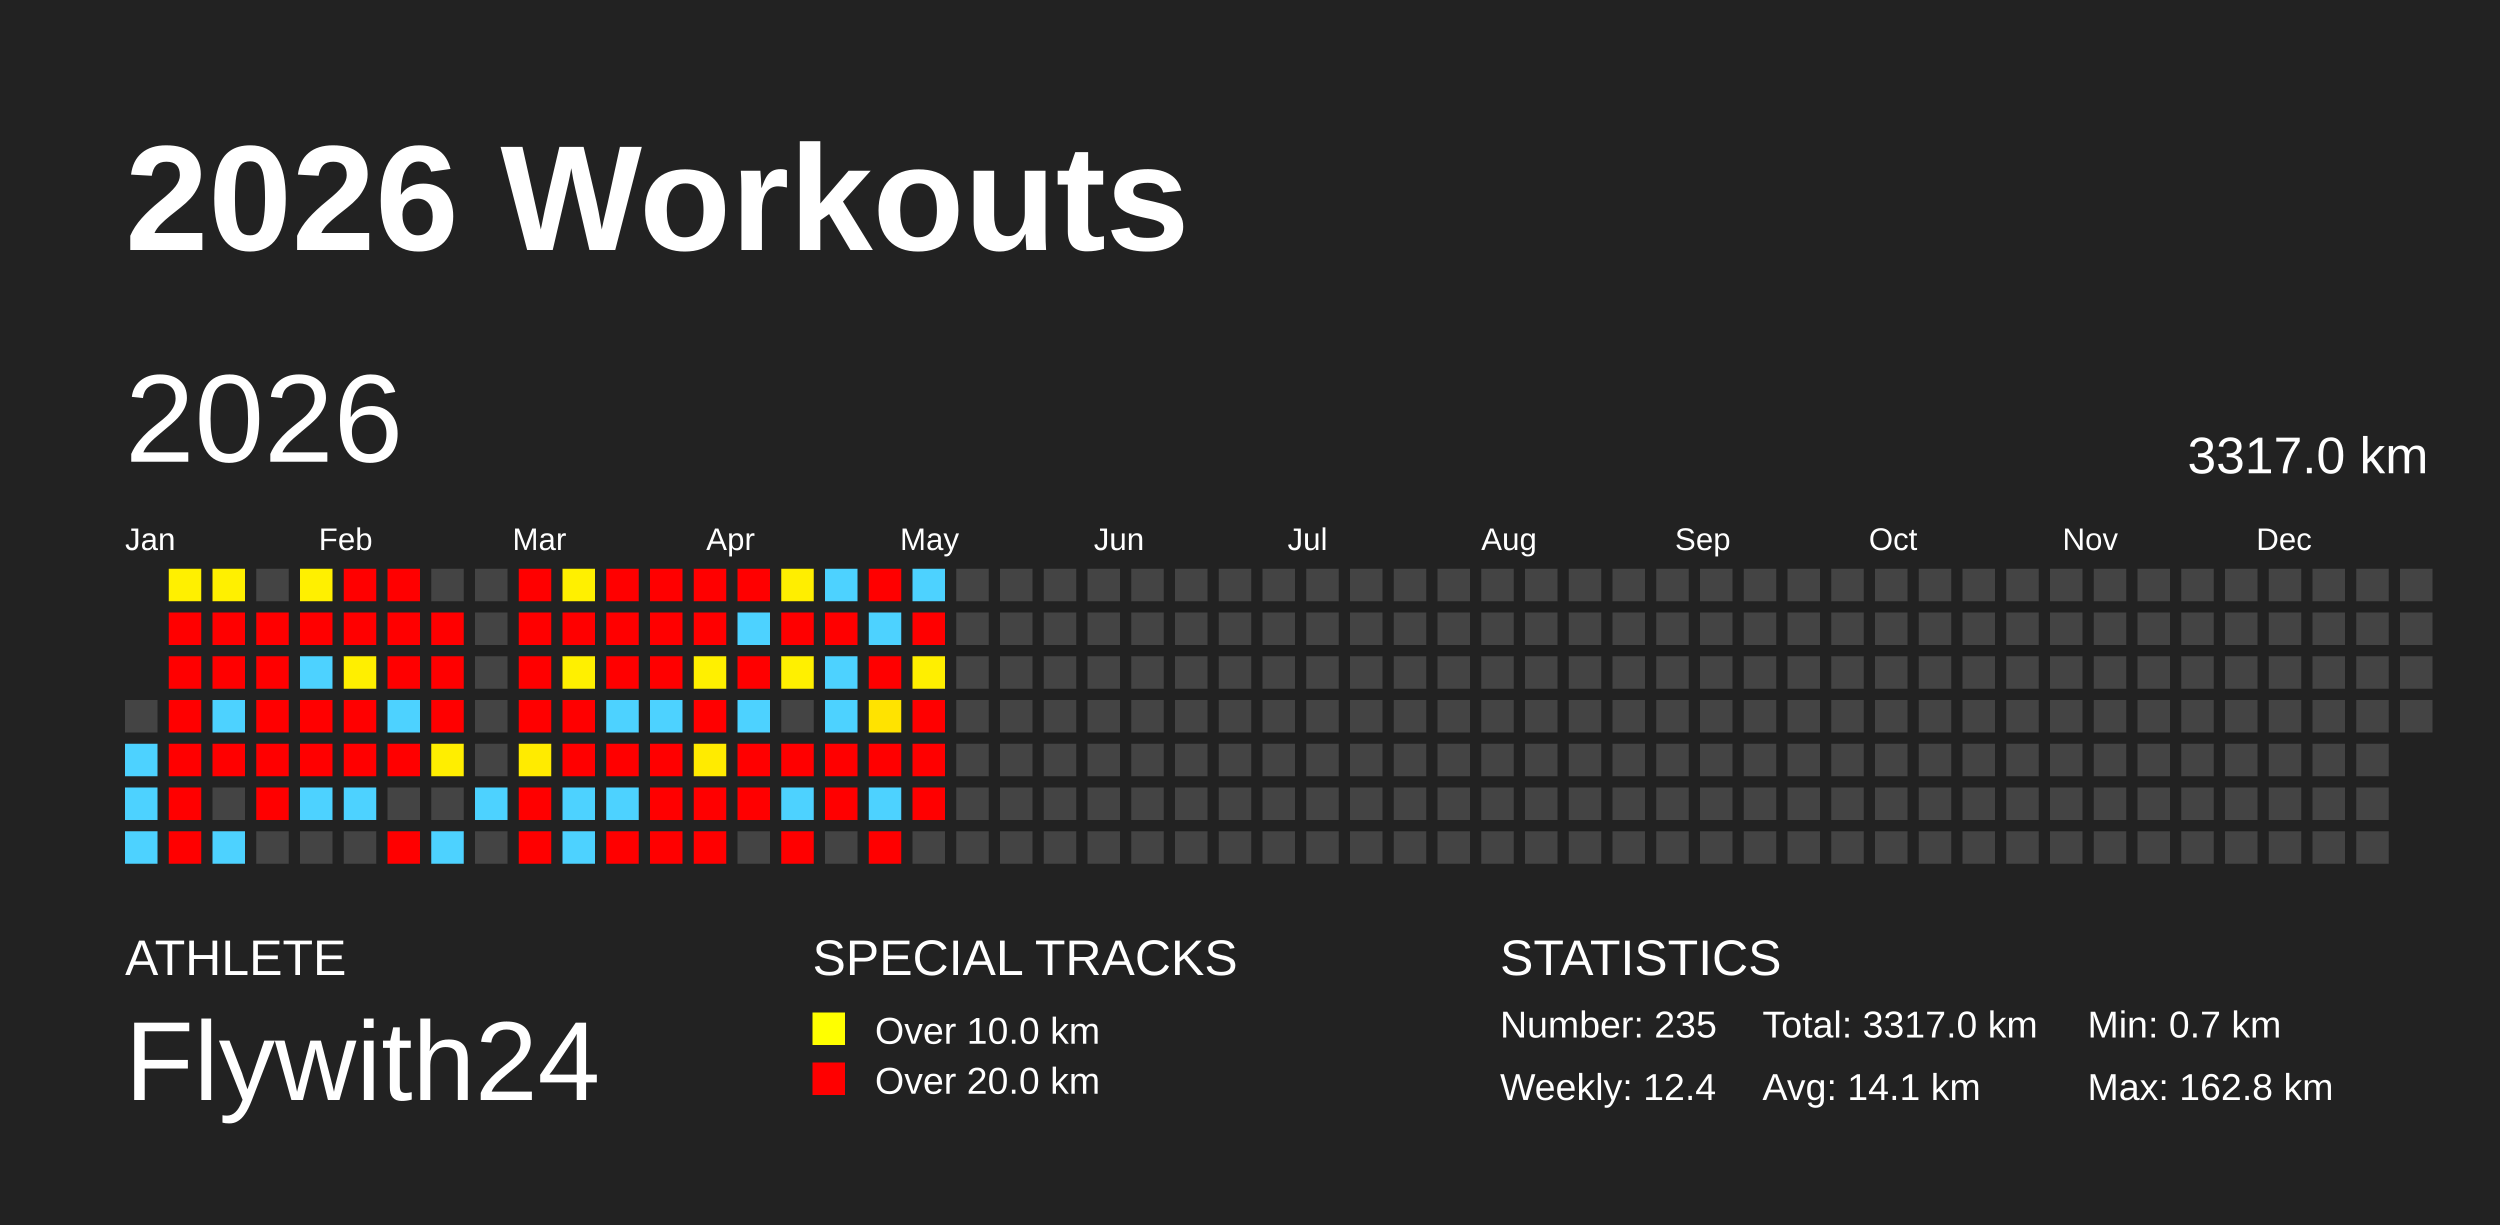
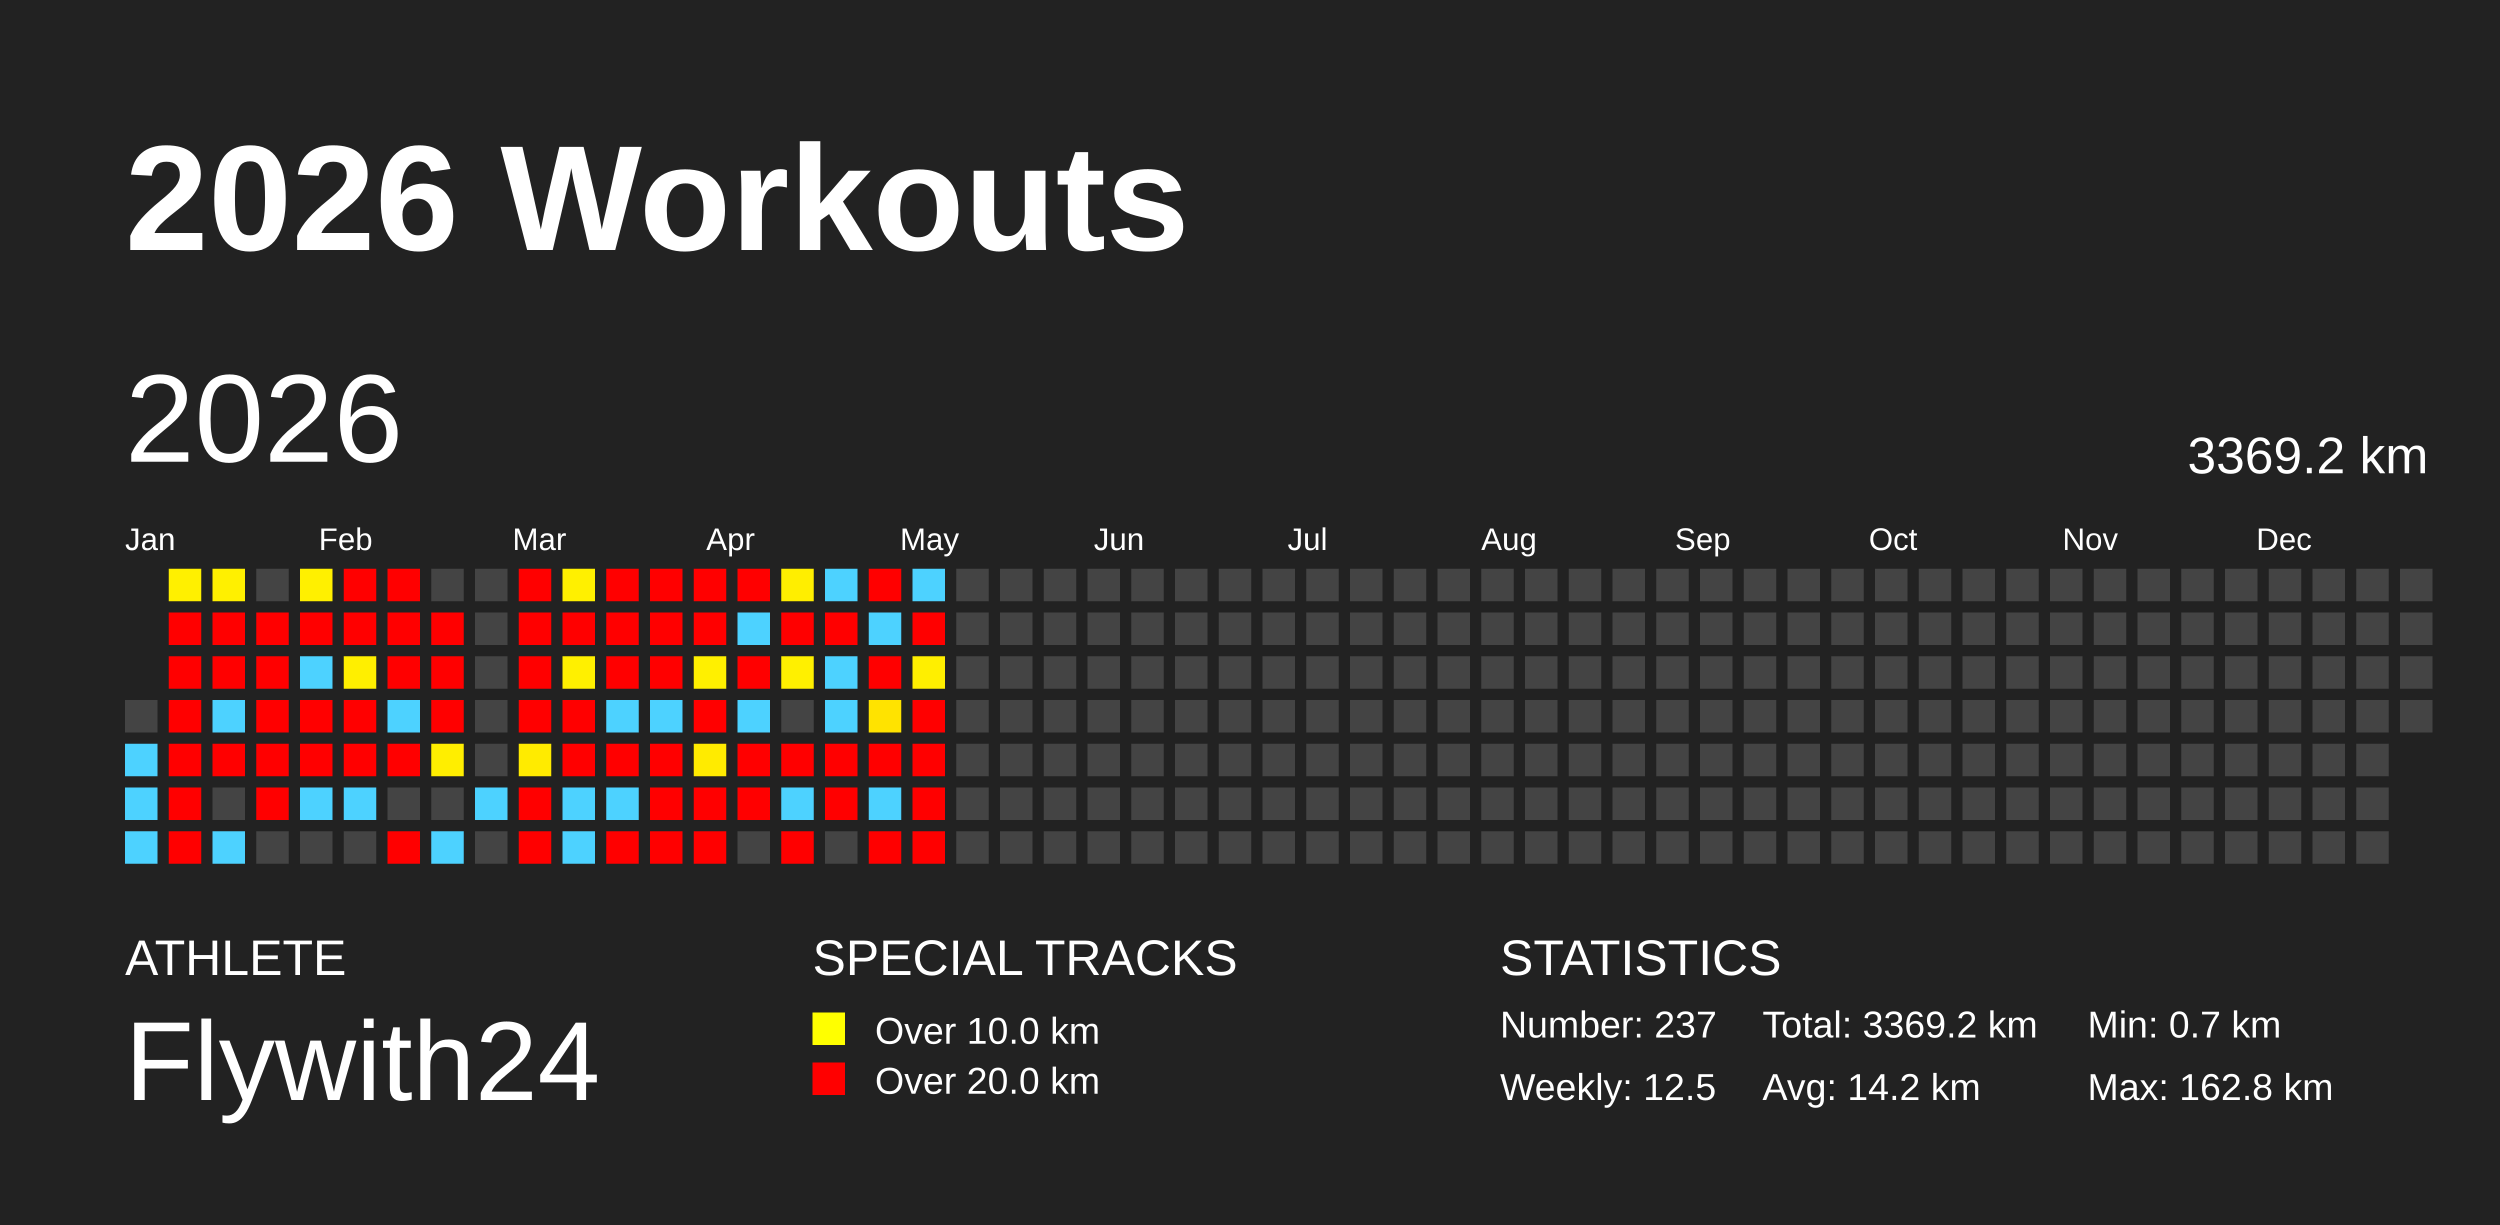
<svg xmlns="http://www.w3.org/2000/svg" baseProfile="full" height="98mm" version="1.1" viewBox="0,0,200,98" width="200mm">
  <defs />
  <rect fill="#222222" height="98" width="200" x="0" y="0" />
  <text fill="#FFFFFF" style="font-size:12px; font-family:Arial; font-weight:bold;" x="10" y="20">2026 Workouts</text>
  <text fill="#FFFFFF" style="font-size:4px; font-family:Arial" x="10" y="78">ATHLETE</text>
  <text fill="#FFFFFF" style="font-size:9px; font-family:Arial" x="10" y="88">Flywith24</text>
  <text fill="#FFFFFF" style="font-size:4px; font-family:Arial" x="65" y="78">SPECIAL TRACKS</text>
  <rect fill="yellow" height="2.6" width="2.6" x="65" y="81" />
  <text fill="#FFFFFF" style="font-size:3px; font-family:Arial" x="70" y="83.5">Over 10.0 km</text>
  <rect fill="red" height="2.6" width="2.6" x="65" y="85" />
  <text fill="#FFFFFF" style="font-size:3px; font-family:Arial" x="70" y="87.5">Over 20.0 km</text>
  <text fill="#FFFFFF" style="font-size:4px; font-family:Arial" x="120" y="78">STATISTICS</text>
-   <text fill="#FFFFFF" style="font-size:3px; font-family:Arial" x="120" y="83">Number: 235</text>
-   <text fill="#FFFFFF" style="font-size:3px; font-family:Arial" x="120" y="88">Weekly: 12.4</text>
-   <text fill="#FFFFFF" style="font-size:3px; font-family:Arial" x="141" y="83">Total: 3317.0 km</text>
-   <text fill="#FFFFFF" style="font-size:3px; font-family:Arial" x="141" y="88">Avg: 14.1 km</text>
+   <text fill="#FFFFFF" style="font-size:3px; font-family:Arial" x="120" y="83">Number: 237</text>
+   <text fill="#FFFFFF" style="font-size:3px; font-family:Arial" x="120" y="88">Weekly: 12.5</text>
+   <text fill="#FFFFFF" style="font-size:3px; font-family:Arial" x="141" y="83">Total: 3369.2 km</text>
+   <text fill="#FFFFFF" style="font-size:3px; font-family:Arial" x="141" y="88">Avg: 14.2 km</text>
  <text fill="#FFFFFF" style="font-size:3px; font-family:Arial" x="167" y="83">Min: 0.7 km</text>
  <text fill="#FFFFFF" style="font-size:3px; font-family:Arial" x="167" y="88">Max: 162.8 km</text>
  <text dominant-baseline="hanging" fill="#FFFFFF" style="font-size:10.0px; font-family:Arial;" x="10" y="30">2026</text>
-   <text dominant-baseline="hanging" fill="#FFFFFF" style="font-size:4.125px; font-family:Arial;" x="175" y="35">3317.0 km</text>
+   <text dominant-baseline="hanging" fill="#FFFFFF" style="font-size:4.125px; font-family:Arial;" x="175" y="35">3369.2 km</text>
  <text fill="#FFFFFF" style="font-size:2.5px; font-family:Arial" x="10.0" y="44">Jan</text>
  <text fill="#FFFFFF" style="font-size:2.5px; font-family:Arial" x="25.5" y="44">Feb</text>
  <text fill="#FFFFFF" style="font-size:2.5px; font-family:Arial" x="41.0" y="44">Mar</text>
  <text fill="#FFFFFF" style="font-size:2.5px; font-family:Arial" x="56.5" y="44">Apr</text>
  <text fill="#FFFFFF" style="font-size:2.5px; font-family:Arial" x="72.0" y="44">May</text>
  <text fill="#FFFFFF" style="font-size:2.5px; font-family:Arial" x="87.5" y="44">Jun</text>
  <text fill="#FFFFFF" style="font-size:2.5px; font-family:Arial" x="103.0" y="44">Jul</text>
  <text fill="#FFFFFF" style="font-size:2.5px; font-family:Arial" x="118.5" y="44">Aug</text>
  <text fill="#FFFFFF" style="font-size:2.5px; font-family:Arial" x="134.0" y="44">Sep</text>
  <text fill="#FFFFFF" style="font-size:2.5px; font-family:Arial" x="149.5" y="44">Oct</text>
  <text fill="#FFFFFF" style="font-size:2.5px; font-family:Arial" x="165.0" y="44">Nov</text>
  <text fill="#FFFFFF" style="font-size:2.5px; font-family:Arial" x="180.5" y="44">Dec</text>
  <rect fill="#444444" height="2.6" width="2.6" x="10.0" y="56.0" />
  <rect fill="#4dd2ff" height="2.6" width="2.6" x="10.0" y="59.5" />
  <rect fill="#4dd2ff" height="2.6" width="2.6" x="10.0" y="63.0" />
  <rect fill="#4dd2ff" height="2.6" width="2.6" x="10.0" y="66.5" />
  <rect fill="#fff000" height="2.6" width="2.6" x="13.5" y="45.5" />
  <rect fill="red" height="2.6" width="2.6" x="13.5" y="49.0" />
  <rect fill="red" height="2.6" width="2.6" x="13.5" y="52.5" />
  <rect fill="red" height="2.6" width="2.6" x="13.5" y="56.0" />
  <rect fill="red" height="2.6" width="2.6" x="13.5" y="59.5" />
  <rect fill="red" height="2.6" width="2.6" x="13.5" y="63.0" />
  <rect fill="red" height="2.6" width="2.6" x="13.5" y="66.5" />
  <rect fill="#fff000" height="2.6" width="2.6" x="17.0" y="45.5" />
  <rect fill="red" height="2.6" width="2.6" x="17.0" y="49.0" />
  <rect fill="red" height="2.6" width="2.6" x="17.0" y="52.5" />
  <rect fill="#4dd2ff" height="2.6" width="2.6" x="17.0" y="56.0" />
  <rect fill="red" height="2.6" width="2.6" x="17.0" y="59.5" />
  <rect fill="#444444" height="2.6" width="2.6" x="17.0" y="63.0" />
  <rect fill="#4dd2ff" height="2.6" width="2.6" x="17.0" y="66.5" />
  <rect fill="#444444" height="2.6" width="2.6" x="20.5" y="45.5" />
  <rect fill="red" height="2.6" width="2.6" x="20.5" y="49.0" />
  <rect fill="red" height="2.6" width="2.6" x="20.5" y="52.5" />
  <rect fill="red" height="2.6" width="2.6" x="20.5" y="56.0" />
  <rect fill="red" height="2.6" width="2.6" x="20.5" y="59.5" />
  <rect fill="red" height="2.6" width="2.6" x="20.5" y="63.0" />
  <rect fill="#444444" height="2.6" width="2.6" x="20.5" y="66.5" />
  <rect fill="#fff000" height="2.6" width="2.6" x="24.0" y="45.5" />
  <rect fill="red" height="2.6" width="2.6" x="24.0" y="49.0" />
  <rect fill="#4dd2ff" height="2.6" width="2.6" x="24.0" y="52.5" />
  <rect fill="red" height="2.6" width="2.6" x="24.0" y="56.0" />
  <rect fill="red" height="2.6" width="2.6" x="24.0" y="59.5" />
  <rect fill="#4dd2ff" height="2.6" width="2.6" x="24.0" y="63.0" />
  <rect fill="#444444" height="2.6" width="2.6" x="24.0" y="66.5" />
  <rect fill="red" height="2.6" width="2.6" x="27.5" y="45.5" />
  <rect fill="red" height="2.6" width="2.6" x="27.5" y="49.0" />
  <rect fill="#ffef00" height="2.6" width="2.6" x="27.5" y="52.5" />
  <rect fill="red" height="2.6" width="2.6" x="27.5" y="56.0" />
  <rect fill="red" height="2.6" width="2.6" x="27.5" y="59.5" />
  <rect fill="#4dd2ff" height="2.6" width="2.6" x="27.5" y="63.0" />
  <rect fill="#444444" height="2.6" width="2.6" x="27.5" y="66.5" />
  <rect fill="red" height="2.6" width="2.6" x="31.0" y="45.5" />
  <rect fill="red" height="2.6" width="2.6" x="31.0" y="49.0" />
  <rect fill="red" height="2.6" width="2.6" x="31.0" y="52.5" />
  <rect fill="#4dd2ff" height="2.6" width="2.6" x="31.0" y="56.0" />
  <rect fill="red" height="2.6" width="2.6" x="31.0" y="59.5" />
  <rect fill="#444444" height="2.6" width="2.6" x="31.0" y="63.0" />
  <rect fill="red" height="2.6" width="2.6" x="31.0" y="66.5" />
  <rect fill="#444444" height="2.6" width="2.6" x="34.5" y="45.5" />
  <rect fill="red" height="2.6" width="2.6" x="34.5" y="49.0" />
  <rect fill="red" height="2.6" width="2.6" x="34.5" y="52.5" />
  <rect fill="red" height="2.6" width="2.6" x="34.5" y="56.0" />
  <rect fill="#ffee00" height="2.6" width="2.6" x="34.5" y="59.5" />
  <rect fill="#444444" height="2.6" width="2.6" x="34.5" y="63.0" />
  <rect fill="#4dd2ff" height="2.6" width="2.6" x="34.5" y="66.5" />
  <rect fill="#444444" height="2.6" width="2.6" x="38.0" y="45.5" />
  <rect fill="#444444" height="2.6" width="2.6" x="38.0" y="49.0" />
  <rect fill="#444444" height="2.6" width="2.6" x="38.0" y="52.5" />
  <rect fill="#444444" height="2.6" width="2.6" x="38.0" y="56.0" />
  <rect fill="#444444" height="2.6" width="2.6" x="38.0" y="59.5" />
  <rect fill="#4dd2ff" height="2.6" width="2.6" x="38.0" y="63.0" />
  <rect fill="#444444" height="2.6" width="2.6" x="38.0" y="66.5" />
  <rect fill="red" height="2.6" width="2.6" x="41.5" y="45.5" />
  <rect fill="red" height="2.6" width="2.6" x="41.5" y="49.0" />
  <rect fill="red" height="2.6" width="2.6" x="41.5" y="52.5" />
  <rect fill="red" height="2.6" width="2.6" x="41.5" y="56.0" />
  <rect fill="#ffeb00" height="2.6" width="2.6" x="41.5" y="59.5" />
  <rect fill="red" height="2.6" width="2.6" x="41.5" y="63.0" />
  <rect fill="red" height="2.6" width="2.6" x="41.5" y="66.5" />
  <rect fill="#fff000" height="2.6" width="2.6" x="45.0" y="45.5" />
  <rect fill="red" height="2.6" width="2.6" x="45.0" y="49.0" />
  <rect fill="#fff000" height="2.6" width="2.6" x="45.0" y="52.5" />
  <rect fill="red" height="2.6" width="2.6" x="45.0" y="56.0" />
  <rect fill="red" height="2.6" width="2.6" x="45.0" y="59.5" />
  <rect fill="#4dd2ff" height="2.6" width="2.6" x="45.0" y="63.0" />
  <rect fill="#4dd2ff" height="2.6" width="2.6" x="45.0" y="66.5" />
  <rect fill="red" height="2.6" width="2.6" x="48.5" y="45.5" />
  <rect fill="red" height="2.6" width="2.6" x="48.5" y="49.0" />
  <rect fill="red" height="2.6" width="2.6" x="48.5" y="52.5" />
  <rect fill="#4dd2ff" height="2.6" width="2.6" x="48.5" y="56.0" />
  <rect fill="red" height="2.6" width="2.6" x="48.5" y="59.5" />
  <rect fill="#4dd2ff" height="2.6" width="2.6" x="48.5" y="63.0" />
  <rect fill="red" height="2.6" width="2.6" x="48.5" y="66.5" />
  <rect fill="red" height="2.6" width="2.6" x="52.0" y="45.5" />
  <rect fill="red" height="2.6" width="2.6" x="52.0" y="49.0" />
  <rect fill="red" height="2.6" width="2.6" x="52.0" y="52.5" />
  <rect fill="#4dd2ff" height="2.6" width="2.6" x="52.0" y="56.0" />
  <rect fill="red" height="2.6" width="2.6" x="52.0" y="59.5" />
  <rect fill="red" height="2.6" width="2.6" x="52.0" y="63.0" />
  <rect fill="red" height="2.6" width="2.6" x="52.0" y="66.5" />
  <rect fill="red" height="2.6" width="2.6" x="55.5" y="45.5" />
  <rect fill="red" height="2.6" width="2.6" x="55.5" y="49.0" />
  <rect fill="#fff000" height="2.6" width="2.6" x="55.5" y="52.5" />
  <rect fill="red" height="2.6" width="2.6" x="55.5" y="56.0" />
  <rect fill="#ffeb00" height="2.6" width="2.6" x="55.5" y="59.5" />
  <rect fill="red" height="2.6" width="2.6" x="55.5" y="63.0" />
  <rect fill="red" height="2.6" width="2.6" x="55.5" y="66.5" />
  <rect fill="red" height="2.6" width="2.6" x="59.0" y="45.5" />
  <rect fill="#4dd2ff" height="2.6" width="2.6" x="59.0" y="49.0" />
  <rect fill="red" height="2.6" width="2.6" x="59.0" y="52.5" />
  <rect fill="#4dd2ff" height="2.6" width="2.6" x="59.0" y="56.0" />
  <rect fill="red" height="2.6" width="2.6" x="59.0" y="59.5" />
  <rect fill="red" height="2.6" width="2.6" x="59.0" y="63.0" />
  <rect fill="#444444" height="2.6" width="2.6" x="59.0" y="66.5" />
  <rect fill="#ffee00" height="2.6" width="2.6" x="62.5" y="45.5" />
  <rect fill="red" height="2.6" width="2.6" x="62.5" y="49.0" />
  <rect fill="#fff000" height="2.6" width="2.6" x="62.5" y="52.5" />
  <rect fill="#444444" height="2.6" width="2.6" x="62.5" y="56.0" />
  <rect fill="red" height="2.6" width="2.6" x="62.5" y="59.5" />
  <rect fill="#4dd2ff" height="2.6" width="2.6" x="62.5" y="63.0" />
  <rect fill="red" height="2.6" width="2.6" x="62.5" y="66.5" />
  <rect fill="#4dd2ff" height="2.6" width="2.6" x="66.0" y="45.5" />
  <rect fill="red" height="2.6" width="2.6" x="66.0" y="49.0" />
  <rect fill="#4dd2ff" height="2.6" width="2.6" x="66.0" y="52.5" />
  <rect fill="#4dd2ff" height="2.6" width="2.6" x="66.0" y="56.0" />
  <rect fill="red" height="2.6" width="2.6" x="66.0" y="59.5" />
  <rect fill="red" height="2.6" width="2.6" x="66.0" y="63.0" />
  <rect fill="#444444" height="2.6" width="2.6" x="66.0" y="66.5" />
  <rect fill="red" height="2.6" width="2.6" x="69.5" y="45.5" />
  <rect fill="#4dd2ff" height="2.6" width="2.6" x="69.5" y="49.0" />
  <rect fill="red" height="2.6" width="2.6" x="69.5" y="52.5" />
  <rect fill="#ffe300" height="2.6" width="2.6" x="69.5" y="56.0" />
  <rect fill="red" height="2.6" width="2.6" x="69.5" y="59.5" />
  <rect fill="#4dd2ff" height="2.6" width="2.6" x="69.5" y="63.0" />
  <rect fill="red" height="2.6" width="2.6" x="69.5" y="66.5" />
  <rect fill="#4dd2ff" height="2.6" width="2.6" x="73.0" y="45.5" />
  <rect fill="red" height="2.6" width="2.6" x="73.0" y="49.0" />
  <rect fill="#ffef00" height="2.6" width="2.6" x="73.0" y="52.5" />
  <rect fill="red" height="2.6" width="2.6" x="73.0" y="56.0" />
  <rect fill="red" height="2.6" width="2.6" x="73.0" y="59.5" />
  <rect fill="red" height="2.6" width="2.6" x="73.0" y="63.0" />
-   <rect fill="#444444" height="2.6" width="2.6" x="73.0" y="66.5" />
+   <rect fill="red" height="2.6" width="2.6" x="73.0" y="66.5" />
  <rect fill="#444444" height="2.6" width="2.6" x="76.5" y="45.5" />
  <rect fill="#444444" height="2.6" width="2.6" x="76.5" y="49.0" />
  <rect fill="#444444" height="2.6" width="2.6" x="76.5" y="52.5" />
  <rect fill="#444444" height="2.6" width="2.6" x="76.5" y="56.0" />
  <rect fill="#444444" height="2.6" width="2.6" x="76.5" y="59.5" />
  <rect fill="#444444" height="2.6" width="2.6" x="76.5" y="63.0" />
  <rect fill="#444444" height="2.6" width="2.6" x="76.5" y="66.5" />
  <rect fill="#444444" height="2.6" width="2.6" x="80.0" y="45.5" />
  <rect fill="#444444" height="2.6" width="2.6" x="80.0" y="49.0" />
  <rect fill="#444444" height="2.6" width="2.6" x="80.0" y="52.5" />
  <rect fill="#444444" height="2.6" width="2.6" x="80.0" y="56.0" />
  <rect fill="#444444" height="2.6" width="2.6" x="80.0" y="59.5" />
  <rect fill="#444444" height="2.6" width="2.6" x="80.0" y="63.0" />
  <rect fill="#444444" height="2.6" width="2.6" x="80.0" y="66.5" />
  <rect fill="#444444" height="2.6" width="2.6" x="83.5" y="45.5" />
  <rect fill="#444444" height="2.6" width="2.6" x="83.5" y="49.0" />
  <rect fill="#444444" height="2.6" width="2.6" x="83.5" y="52.5" />
  <rect fill="#444444" height="2.6" width="2.6" x="83.5" y="56.0" />
  <rect fill="#444444" height="2.6" width="2.6" x="83.5" y="59.5" />
  <rect fill="#444444" height="2.6" width="2.6" x="83.5" y="63.0" />
  <rect fill="#444444" height="2.6" width="2.6" x="83.5" y="66.5" />
  <rect fill="#444444" height="2.6" width="2.6" x="87.0" y="45.5" />
  <rect fill="#444444" height="2.6" width="2.6" x="87.0" y="49.0" />
  <rect fill="#444444" height="2.6" width="2.6" x="87.0" y="52.5" />
  <rect fill="#444444" height="2.6" width="2.6" x="87.0" y="56.0" />
  <rect fill="#444444" height="2.6" width="2.6" x="87.0" y="59.5" />
  <rect fill="#444444" height="2.6" width="2.6" x="87.0" y="63.0" />
  <rect fill="#444444" height="2.6" width="2.6" x="87.0" y="66.5" />
  <rect fill="#444444" height="2.6" width="2.6" x="90.5" y="45.5" />
  <rect fill="#444444" height="2.6" width="2.6" x="90.5" y="49.0" />
  <rect fill="#444444" height="2.6" width="2.6" x="90.5" y="52.5" />
  <rect fill="#444444" height="2.6" width="2.6" x="90.5" y="56.0" />
  <rect fill="#444444" height="2.6" width="2.6" x="90.5" y="59.5" />
  <rect fill="#444444" height="2.6" width="2.6" x="90.5" y="63.0" />
  <rect fill="#444444" height="2.6" width="2.6" x="90.5" y="66.5" />
  <rect fill="#444444" height="2.6" width="2.6" x="94.0" y="45.5" />
  <rect fill="#444444" height="2.6" width="2.6" x="94.0" y="49.0" />
  <rect fill="#444444" height="2.6" width="2.6" x="94.0" y="52.5" />
  <rect fill="#444444" height="2.6" width="2.6" x="94.0" y="56.0" />
  <rect fill="#444444" height="2.6" width="2.6" x="94.0" y="59.5" />
  <rect fill="#444444" height="2.6" width="2.6" x="94.0" y="63.0" />
  <rect fill="#444444" height="2.6" width="2.6" x="94.0" y="66.5" />
  <rect fill="#444444" height="2.6" width="2.6" x="97.5" y="45.5" />
  <rect fill="#444444" height="2.6" width="2.6" x="97.5" y="49.0" />
  <rect fill="#444444" height="2.6" width="2.6" x="97.5" y="52.5" />
  <rect fill="#444444" height="2.6" width="2.6" x="97.5" y="56.0" />
  <rect fill="#444444" height="2.6" width="2.6" x="97.5" y="59.5" />
  <rect fill="#444444" height="2.6" width="2.6" x="97.5" y="63.0" />
  <rect fill="#444444" height="2.6" width="2.6" x="97.5" y="66.5" />
  <rect fill="#444444" height="2.6" width="2.6" x="101.0" y="45.5" />
  <rect fill="#444444" height="2.6" width="2.6" x="101.0" y="49.0" />
  <rect fill="#444444" height="2.6" width="2.6" x="101.0" y="52.5" />
  <rect fill="#444444" height="2.6" width="2.6" x="101.0" y="56.0" />
  <rect fill="#444444" height="2.6" width="2.6" x="101.0" y="59.5" />
  <rect fill="#444444" height="2.6" width="2.6" x="101.0" y="63.0" />
  <rect fill="#444444" height="2.6" width="2.6" x="101.0" y="66.5" />
  <rect fill="#444444" height="2.6" width="2.6" x="104.5" y="45.5" />
  <rect fill="#444444" height="2.6" width="2.6" x="104.5" y="49.0" />
  <rect fill="#444444" height="2.6" width="2.6" x="104.5" y="52.5" />
  <rect fill="#444444" height="2.6" width="2.6" x="104.5" y="56.0" />
  <rect fill="#444444" height="2.6" width="2.6" x="104.5" y="59.5" />
  <rect fill="#444444" height="2.6" width="2.6" x="104.5" y="63.0" />
  <rect fill="#444444" height="2.6" width="2.6" x="104.5" y="66.5" />
  <rect fill="#444444" height="2.6" width="2.6" x="108.0" y="45.5" />
  <rect fill="#444444" height="2.6" width="2.6" x="108.0" y="49.0" />
  <rect fill="#444444" height="2.6" width="2.6" x="108.0" y="52.5" />
  <rect fill="#444444" height="2.6" width="2.6" x="108.0" y="56.0" />
  <rect fill="#444444" height="2.6" width="2.6" x="108.0" y="59.5" />
  <rect fill="#444444" height="2.6" width="2.6" x="108.0" y="63.0" />
  <rect fill="#444444" height="2.6" width="2.6" x="108.0" y="66.5" />
  <rect fill="#444444" height="2.6" width="2.6" x="111.5" y="45.5" />
  <rect fill="#444444" height="2.6" width="2.6" x="111.5" y="49.0" />
  <rect fill="#444444" height="2.6" width="2.6" x="111.5" y="52.5" />
  <rect fill="#444444" height="2.6" width="2.6" x="111.5" y="56.0" />
  <rect fill="#444444" height="2.6" width="2.6" x="111.5" y="59.5" />
  <rect fill="#444444" height="2.6" width="2.6" x="111.5" y="63.0" />
  <rect fill="#444444" height="2.6" width="2.6" x="111.5" y="66.5" />
  <rect fill="#444444" height="2.6" width="2.6" x="115.0" y="45.5" />
  <rect fill="#444444" height="2.6" width="2.6" x="115.0" y="49.0" />
  <rect fill="#444444" height="2.6" width="2.6" x="115.0" y="52.5" />
  <rect fill="#444444" height="2.6" width="2.6" x="115.0" y="56.0" />
  <rect fill="#444444" height="2.6" width="2.6" x="115.0" y="59.5" />
  <rect fill="#444444" height="2.6" width="2.6" x="115.0" y="63.0" />
  <rect fill="#444444" height="2.6" width="2.6" x="115.0" y="66.5" />
  <rect fill="#444444" height="2.6" width="2.6" x="118.5" y="45.5" />
  <rect fill="#444444" height="2.6" width="2.6" x="118.5" y="49.0" />
  <rect fill="#444444" height="2.6" width="2.6" x="118.5" y="52.5" />
  <rect fill="#444444" height="2.6" width="2.6" x="118.5" y="56.0" />
  <rect fill="#444444" height="2.6" width="2.6" x="118.5" y="59.5" />
  <rect fill="#444444" height="2.6" width="2.6" x="118.5" y="63.0" />
  <rect fill="#444444" height="2.6" width="2.6" x="118.5" y="66.5" />
  <rect fill="#444444" height="2.6" width="2.6" x="122.0" y="45.5" />
  <rect fill="#444444" height="2.6" width="2.6" x="122.0" y="49.0" />
  <rect fill="#444444" height="2.6" width="2.6" x="122.0" y="52.5" />
  <rect fill="#444444" height="2.6" width="2.6" x="122.0" y="56.0" />
  <rect fill="#444444" height="2.6" width="2.6" x="122.0" y="59.5" />
  <rect fill="#444444" height="2.6" width="2.6" x="122.0" y="63.0" />
  <rect fill="#444444" height="2.6" width="2.6" x="122.0" y="66.5" />
  <rect fill="#444444" height="2.6" width="2.6" x="125.5" y="45.5" />
  <rect fill="#444444" height="2.6" width="2.6" x="125.5" y="49.0" />
  <rect fill="#444444" height="2.6" width="2.6" x="125.5" y="52.5" />
  <rect fill="#444444" height="2.6" width="2.6" x="125.5" y="56.0" />
  <rect fill="#444444" height="2.6" width="2.6" x="125.5" y="59.5" />
  <rect fill="#444444" height="2.6" width="2.6" x="125.5" y="63.0" />
  <rect fill="#444444" height="2.6" width="2.6" x="125.5" y="66.5" />
  <rect fill="#444444" height="2.6" width="2.6" x="129.0" y="45.5" />
  <rect fill="#444444" height="2.6" width="2.6" x="129.0" y="49.0" />
  <rect fill="#444444" height="2.6" width="2.6" x="129.0" y="52.5" />
  <rect fill="#444444" height="2.6" width="2.6" x="129.0" y="56.0" />
  <rect fill="#444444" height="2.6" width="2.6" x="129.0" y="59.5" />
  <rect fill="#444444" height="2.6" width="2.6" x="129.0" y="63.0" />
  <rect fill="#444444" height="2.6" width="2.6" x="129.0" y="66.5" />
  <rect fill="#444444" height="2.6" width="2.6" x="132.5" y="45.5" />
  <rect fill="#444444" height="2.6" width="2.6" x="132.5" y="49.0" />
  <rect fill="#444444" height="2.6" width="2.6" x="132.5" y="52.5" />
  <rect fill="#444444" height="2.6" width="2.6" x="132.5" y="56.0" />
  <rect fill="#444444" height="2.6" width="2.6" x="132.5" y="59.5" />
  <rect fill="#444444" height="2.6" width="2.6" x="132.5" y="63.0" />
  <rect fill="#444444" height="2.6" width="2.6" x="132.5" y="66.5" />
  <rect fill="#444444" height="2.6" width="2.6" x="136.0" y="45.5" />
  <rect fill="#444444" height="2.6" width="2.6" x="136.0" y="49.0" />
  <rect fill="#444444" height="2.6" width="2.6" x="136.0" y="52.5" />
  <rect fill="#444444" height="2.6" width="2.6" x="136.0" y="56.0" />
  <rect fill="#444444" height="2.6" width="2.6" x="136.0" y="59.5" />
  <rect fill="#444444" height="2.6" width="2.6" x="136.0" y="63.0" />
  <rect fill="#444444" height="2.6" width="2.6" x="136.0" y="66.5" />
  <rect fill="#444444" height="2.6" width="2.6" x="139.5" y="45.5" />
  <rect fill="#444444" height="2.6" width="2.6" x="139.5" y="49.0" />
  <rect fill="#444444" height="2.6" width="2.6" x="139.5" y="52.5" />
  <rect fill="#444444" height="2.6" width="2.6" x="139.5" y="56.0" />
  <rect fill="#444444" height="2.6" width="2.6" x="139.5" y="59.5" />
  <rect fill="#444444" height="2.6" width="2.6" x="139.5" y="63.0" />
  <rect fill="#444444" height="2.6" width="2.6" x="139.5" y="66.5" />
  <rect fill="#444444" height="2.6" width="2.6" x="143.0" y="45.5" />
  <rect fill="#444444" height="2.6" width="2.6" x="143.0" y="49.0" />
  <rect fill="#444444" height="2.6" width="2.6" x="143.0" y="52.5" />
  <rect fill="#444444" height="2.6" width="2.6" x="143.0" y="56.0" />
  <rect fill="#444444" height="2.6" width="2.6" x="143.0" y="59.5" />
  <rect fill="#444444" height="2.6" width="2.6" x="143.0" y="63.0" />
  <rect fill="#444444" height="2.6" width="2.6" x="143.0" y="66.5" />
  <rect fill="#444444" height="2.6" width="2.6" x="146.5" y="45.5" />
  <rect fill="#444444" height="2.6" width="2.6" x="146.5" y="49.0" />
  <rect fill="#444444" height="2.6" width="2.6" x="146.5" y="52.5" />
  <rect fill="#444444" height="2.6" width="2.6" x="146.5" y="56.0" />
  <rect fill="#444444" height="2.6" width="2.6" x="146.5" y="59.5" />
  <rect fill="#444444" height="2.6" width="2.6" x="146.5" y="63.0" />
  <rect fill="#444444" height="2.6" width="2.6" x="146.5" y="66.5" />
  <rect fill="#444444" height="2.6" width="2.6" x="150.0" y="45.5" />
  <rect fill="#444444" height="2.6" width="2.6" x="150.0" y="49.0" />
  <rect fill="#444444" height="2.6" width="2.6" x="150.0" y="52.5" />
  <rect fill="#444444" height="2.6" width="2.6" x="150.0" y="56.0" />
  <rect fill="#444444" height="2.6" width="2.6" x="150.0" y="59.5" />
  <rect fill="#444444" height="2.6" width="2.6" x="150.0" y="63.0" />
  <rect fill="#444444" height="2.6" width="2.6" x="150.0" y="66.5" />
  <rect fill="#444444" height="2.6" width="2.6" x="153.5" y="45.5" />
  <rect fill="#444444" height="2.6" width="2.6" x="153.5" y="49.0" />
  <rect fill="#444444" height="2.6" width="2.6" x="153.5" y="52.5" />
  <rect fill="#444444" height="2.6" width="2.6" x="153.5" y="56.0" />
  <rect fill="#444444" height="2.6" width="2.6" x="153.5" y="59.5" />
  <rect fill="#444444" height="2.6" width="2.6" x="153.5" y="63.0" />
  <rect fill="#444444" height="2.6" width="2.6" x="153.5" y="66.5" />
  <rect fill="#444444" height="2.6" width="2.6" x="157.0" y="45.5" />
  <rect fill="#444444" height="2.6" width="2.6" x="157.0" y="49.0" />
  <rect fill="#444444" height="2.6" width="2.6" x="157.0" y="52.5" />
  <rect fill="#444444" height="2.6" width="2.6" x="157.0" y="56.0" />
  <rect fill="#444444" height="2.6" width="2.6" x="157.0" y="59.5" />
  <rect fill="#444444" height="2.6" width="2.6" x="157.0" y="63.0" />
  <rect fill="#444444" height="2.6" width="2.6" x="157.0" y="66.5" />
  <rect fill="#444444" height="2.6" width="2.6" x="160.5" y="45.5" />
  <rect fill="#444444" height="2.6" width="2.6" x="160.5" y="49.0" />
  <rect fill="#444444" height="2.6" width="2.6" x="160.5" y="52.5" />
  <rect fill="#444444" height="2.6" width="2.6" x="160.5" y="56.0" />
  <rect fill="#444444" height="2.6" width="2.6" x="160.5" y="59.5" />
  <rect fill="#444444" height="2.6" width="2.6" x="160.5" y="63.0" />
  <rect fill="#444444" height="2.6" width="2.6" x="160.5" y="66.5" />
  <rect fill="#444444" height="2.6" width="2.6" x="164.0" y="45.5" />
  <rect fill="#444444" height="2.6" width="2.6" x="164.0" y="49.0" />
  <rect fill="#444444" height="2.6" width="2.6" x="164.0" y="52.5" />
  <rect fill="#444444" height="2.6" width="2.6" x="164.0" y="56.0" />
  <rect fill="#444444" height="2.6" width="2.6" x="164.0" y="59.5" />
  <rect fill="#444444" height="2.6" width="2.6" x="164.0" y="63.0" />
  <rect fill="#444444" height="2.6" width="2.6" x="164.0" y="66.5" />
  <rect fill="#444444" height="2.6" width="2.6" x="167.5" y="45.5" />
  <rect fill="#444444" height="2.6" width="2.6" x="167.5" y="49.0" />
  <rect fill="#444444" height="2.6" width="2.6" x="167.5" y="52.5" />
  <rect fill="#444444" height="2.6" width="2.6" x="167.5" y="56.0" />
  <rect fill="#444444" height="2.6" width="2.6" x="167.5" y="59.5" />
  <rect fill="#444444" height="2.6" width="2.6" x="167.5" y="63.0" />
  <rect fill="#444444" height="2.6" width="2.6" x="167.5" y="66.5" />
  <rect fill="#444444" height="2.6" width="2.6" x="171.0" y="45.5" />
  <rect fill="#444444" height="2.6" width="2.6" x="171.0" y="49.0" />
  <rect fill="#444444" height="2.6" width="2.6" x="171.0" y="52.5" />
  <rect fill="#444444" height="2.6" width="2.6" x="171.0" y="56.0" />
  <rect fill="#444444" height="2.6" width="2.6" x="171.0" y="59.5" />
  <rect fill="#444444" height="2.6" width="2.6" x="171.0" y="63.0" />
  <rect fill="#444444" height="2.6" width="2.6" x="171.0" y="66.5" />
  <rect fill="#444444" height="2.6" width="2.6" x="174.5" y="45.5" />
  <rect fill="#444444" height="2.6" width="2.6" x="174.5" y="49.0" />
  <rect fill="#444444" height="2.6" width="2.6" x="174.5" y="52.5" />
  <rect fill="#444444" height="2.6" width="2.6" x="174.5" y="56.0" />
  <rect fill="#444444" height="2.6" width="2.6" x="174.5" y="59.5" />
  <rect fill="#444444" height="2.6" width="2.6" x="174.5" y="63.0" />
  <rect fill="#444444" height="2.6" width="2.6" x="174.5" y="66.5" />
  <rect fill="#444444" height="2.6" width="2.6" x="178.0" y="45.5" />
  <rect fill="#444444" height="2.6" width="2.6" x="178.0" y="49.0" />
  <rect fill="#444444" height="2.6" width="2.6" x="178.0" y="52.5" />
  <rect fill="#444444" height="2.6" width="2.6" x="178.0" y="56.0" />
  <rect fill="#444444" height="2.6" width="2.6" x="178.0" y="59.5" />
  <rect fill="#444444" height="2.6" width="2.6" x="178.0" y="63.0" />
  <rect fill="#444444" height="2.6" width="2.6" x="178.0" y="66.5" />
  <rect fill="#444444" height="2.6" width="2.6" x="181.5" y="45.5" />
  <rect fill="#444444" height="2.6" width="2.6" x="181.5" y="49.0" />
  <rect fill="#444444" height="2.6" width="2.6" x="181.5" y="52.5" />
  <rect fill="#444444" height="2.6" width="2.6" x="181.5" y="56.0" />
  <rect fill="#444444" height="2.6" width="2.6" x="181.5" y="59.5" />
  <rect fill="#444444" height="2.6" width="2.6" x="181.5" y="63.0" />
  <rect fill="#444444" height="2.6" width="2.6" x="181.5" y="66.5" />
  <rect fill="#444444" height="2.6" width="2.6" x="185.0" y="45.5" />
  <rect fill="#444444" height="2.6" width="2.6" x="185.0" y="49.0" />
  <rect fill="#444444" height="2.6" width="2.6" x="185.0" y="52.5" />
  <rect fill="#444444" height="2.6" width="2.6" x="185.0" y="56.0" />
  <rect fill="#444444" height="2.6" width="2.6" x="185.0" y="59.5" />
  <rect fill="#444444" height="2.6" width="2.6" x="185.0" y="63.0" />
  <rect fill="#444444" height="2.6" width="2.6" x="185.0" y="66.5" />
  <rect fill="#444444" height="2.6" width="2.6" x="188.5" y="45.5" />
  <rect fill="#444444" height="2.6" width="2.6" x="188.5" y="49.0" />
  <rect fill="#444444" height="2.6" width="2.6" x="188.5" y="52.5" />
  <rect fill="#444444" height="2.6" width="2.6" x="188.5" y="56.0" />
  <rect fill="#444444" height="2.6" width="2.6" x="188.5" y="59.5" />
  <rect fill="#444444" height="2.6" width="2.6" x="188.5" y="63.0" />
  <rect fill="#444444" height="2.6" width="2.6" x="188.5" y="66.5" />
  <rect fill="#444444" height="2.6" width="2.6" x="192.0" y="45.5" />
  <rect fill="#444444" height="2.6" width="2.6" x="192.0" y="49.0" />
  <rect fill="#444444" height="2.6" width="2.6" x="192.0" y="52.5" />
  <rect fill="#444444" height="2.6" width="2.6" x="192.0" y="56.0" />
</svg>
